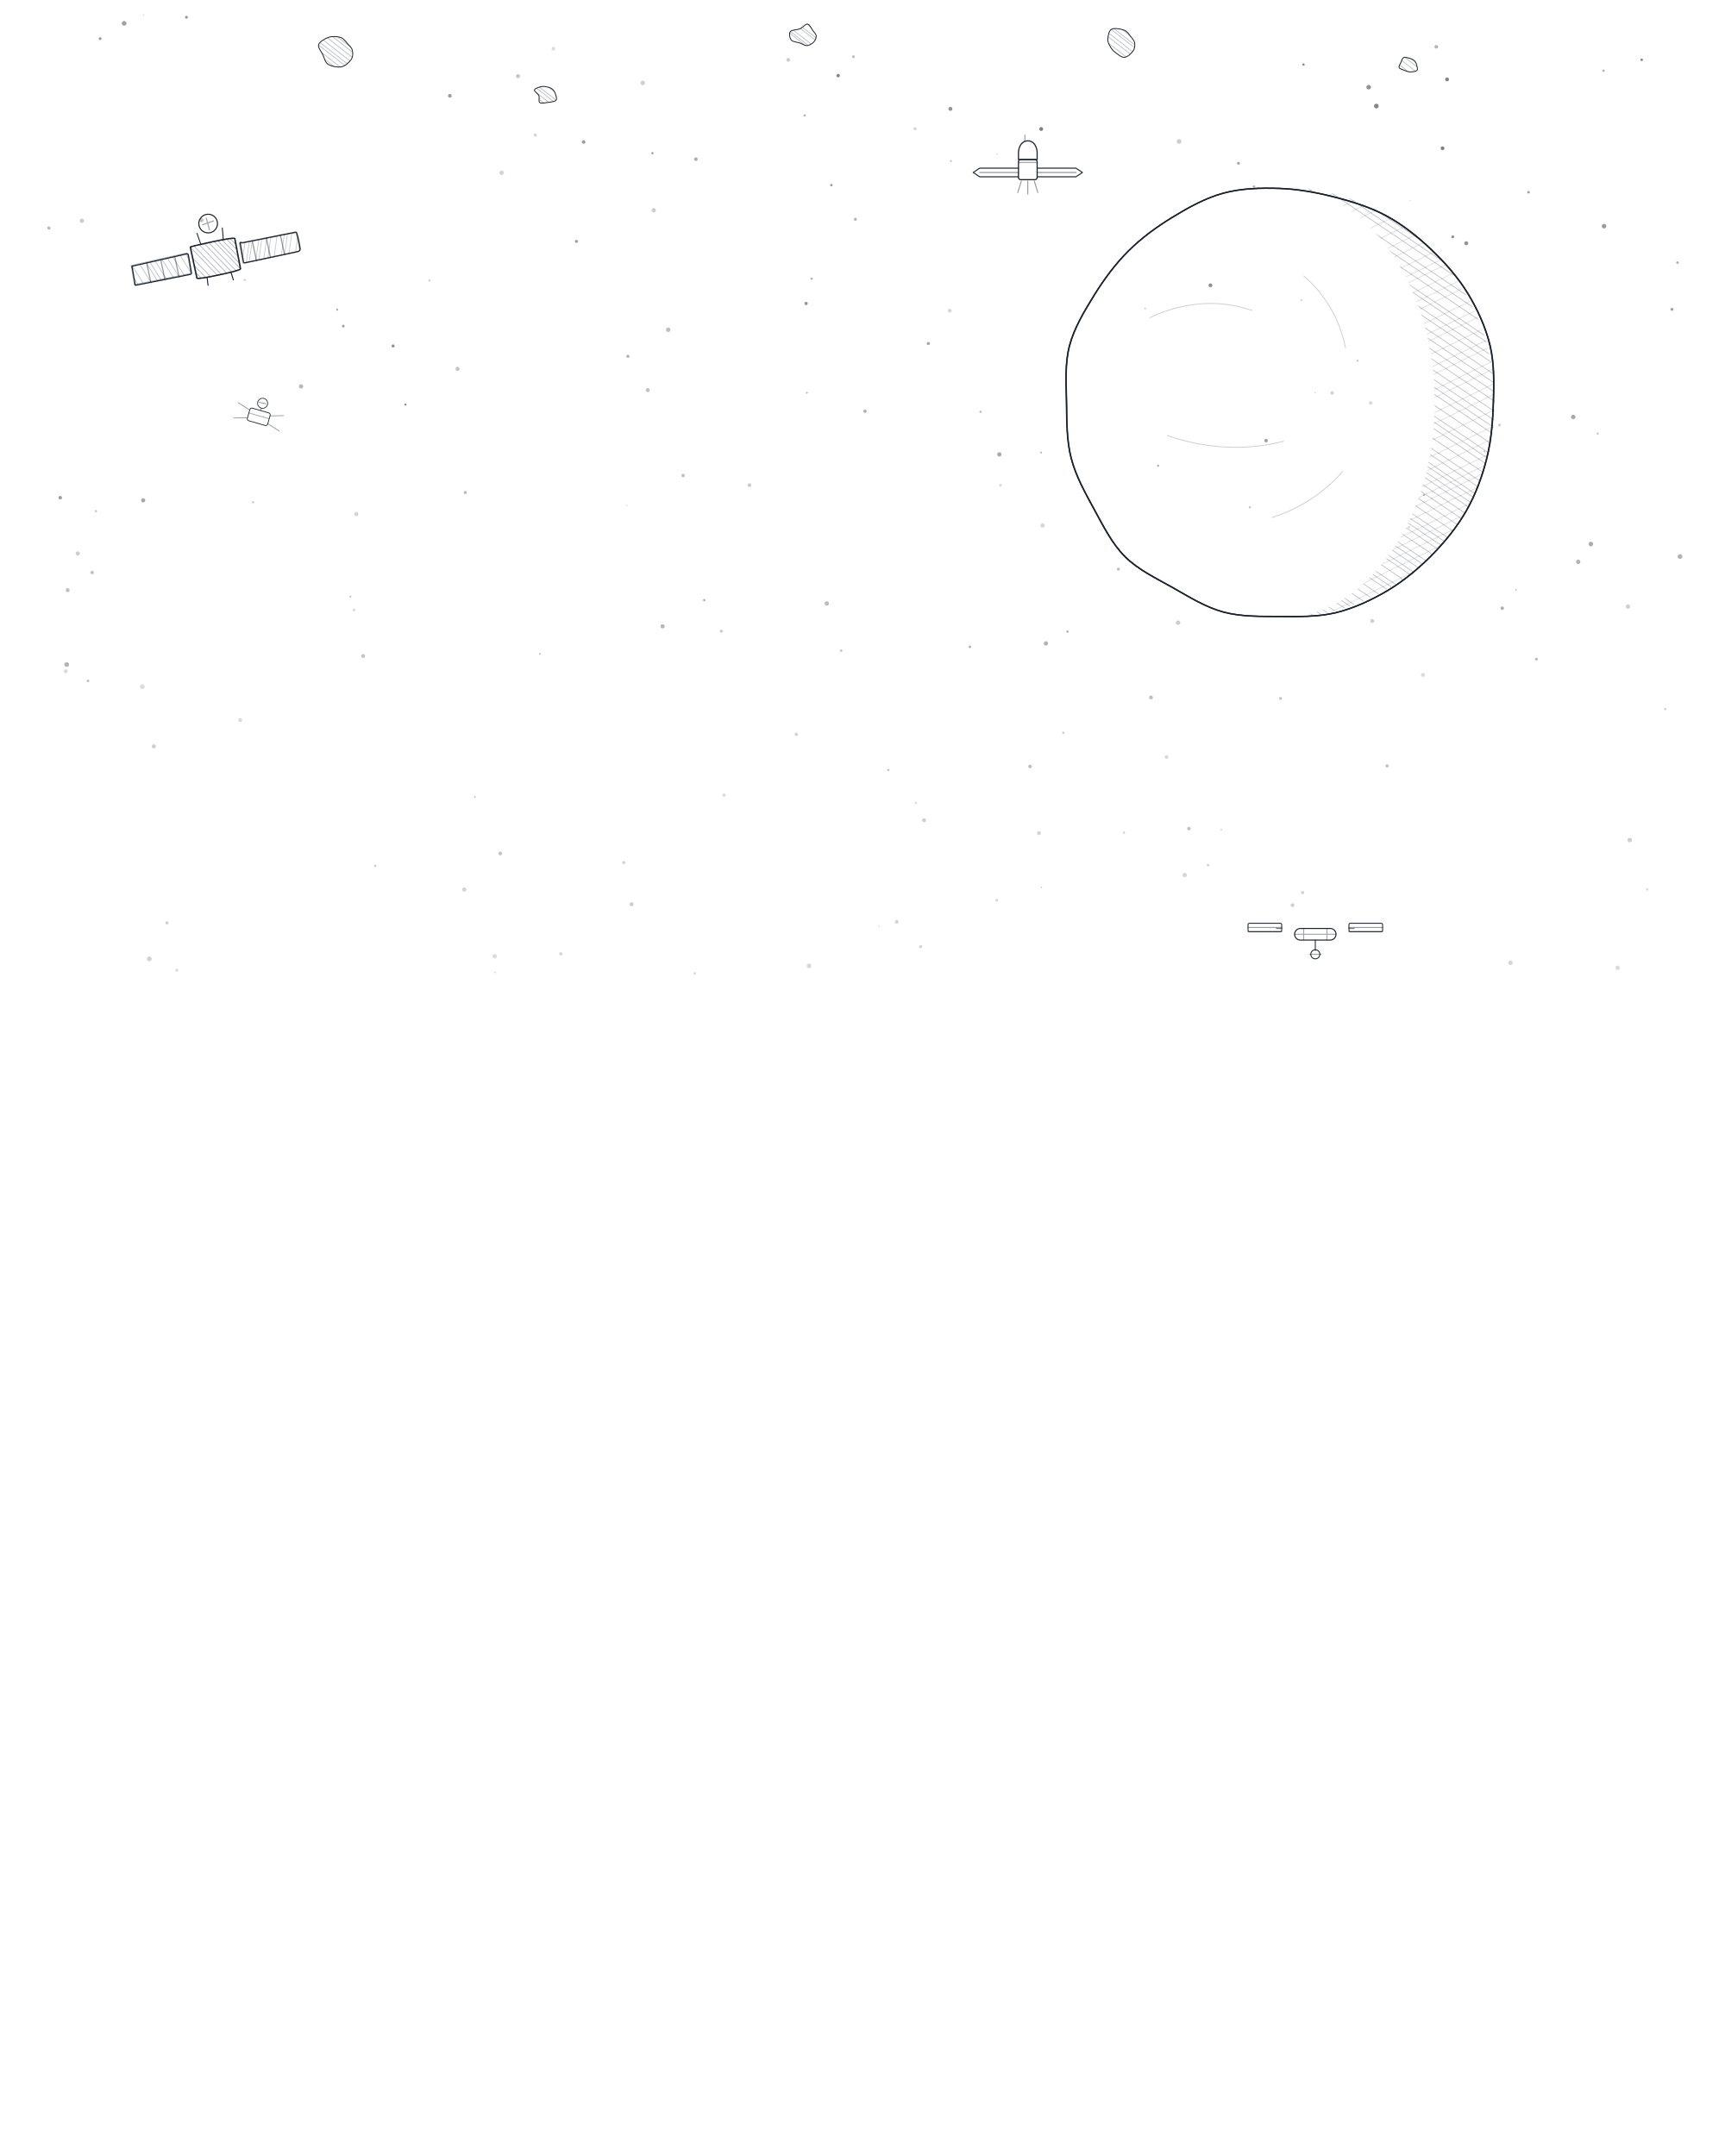
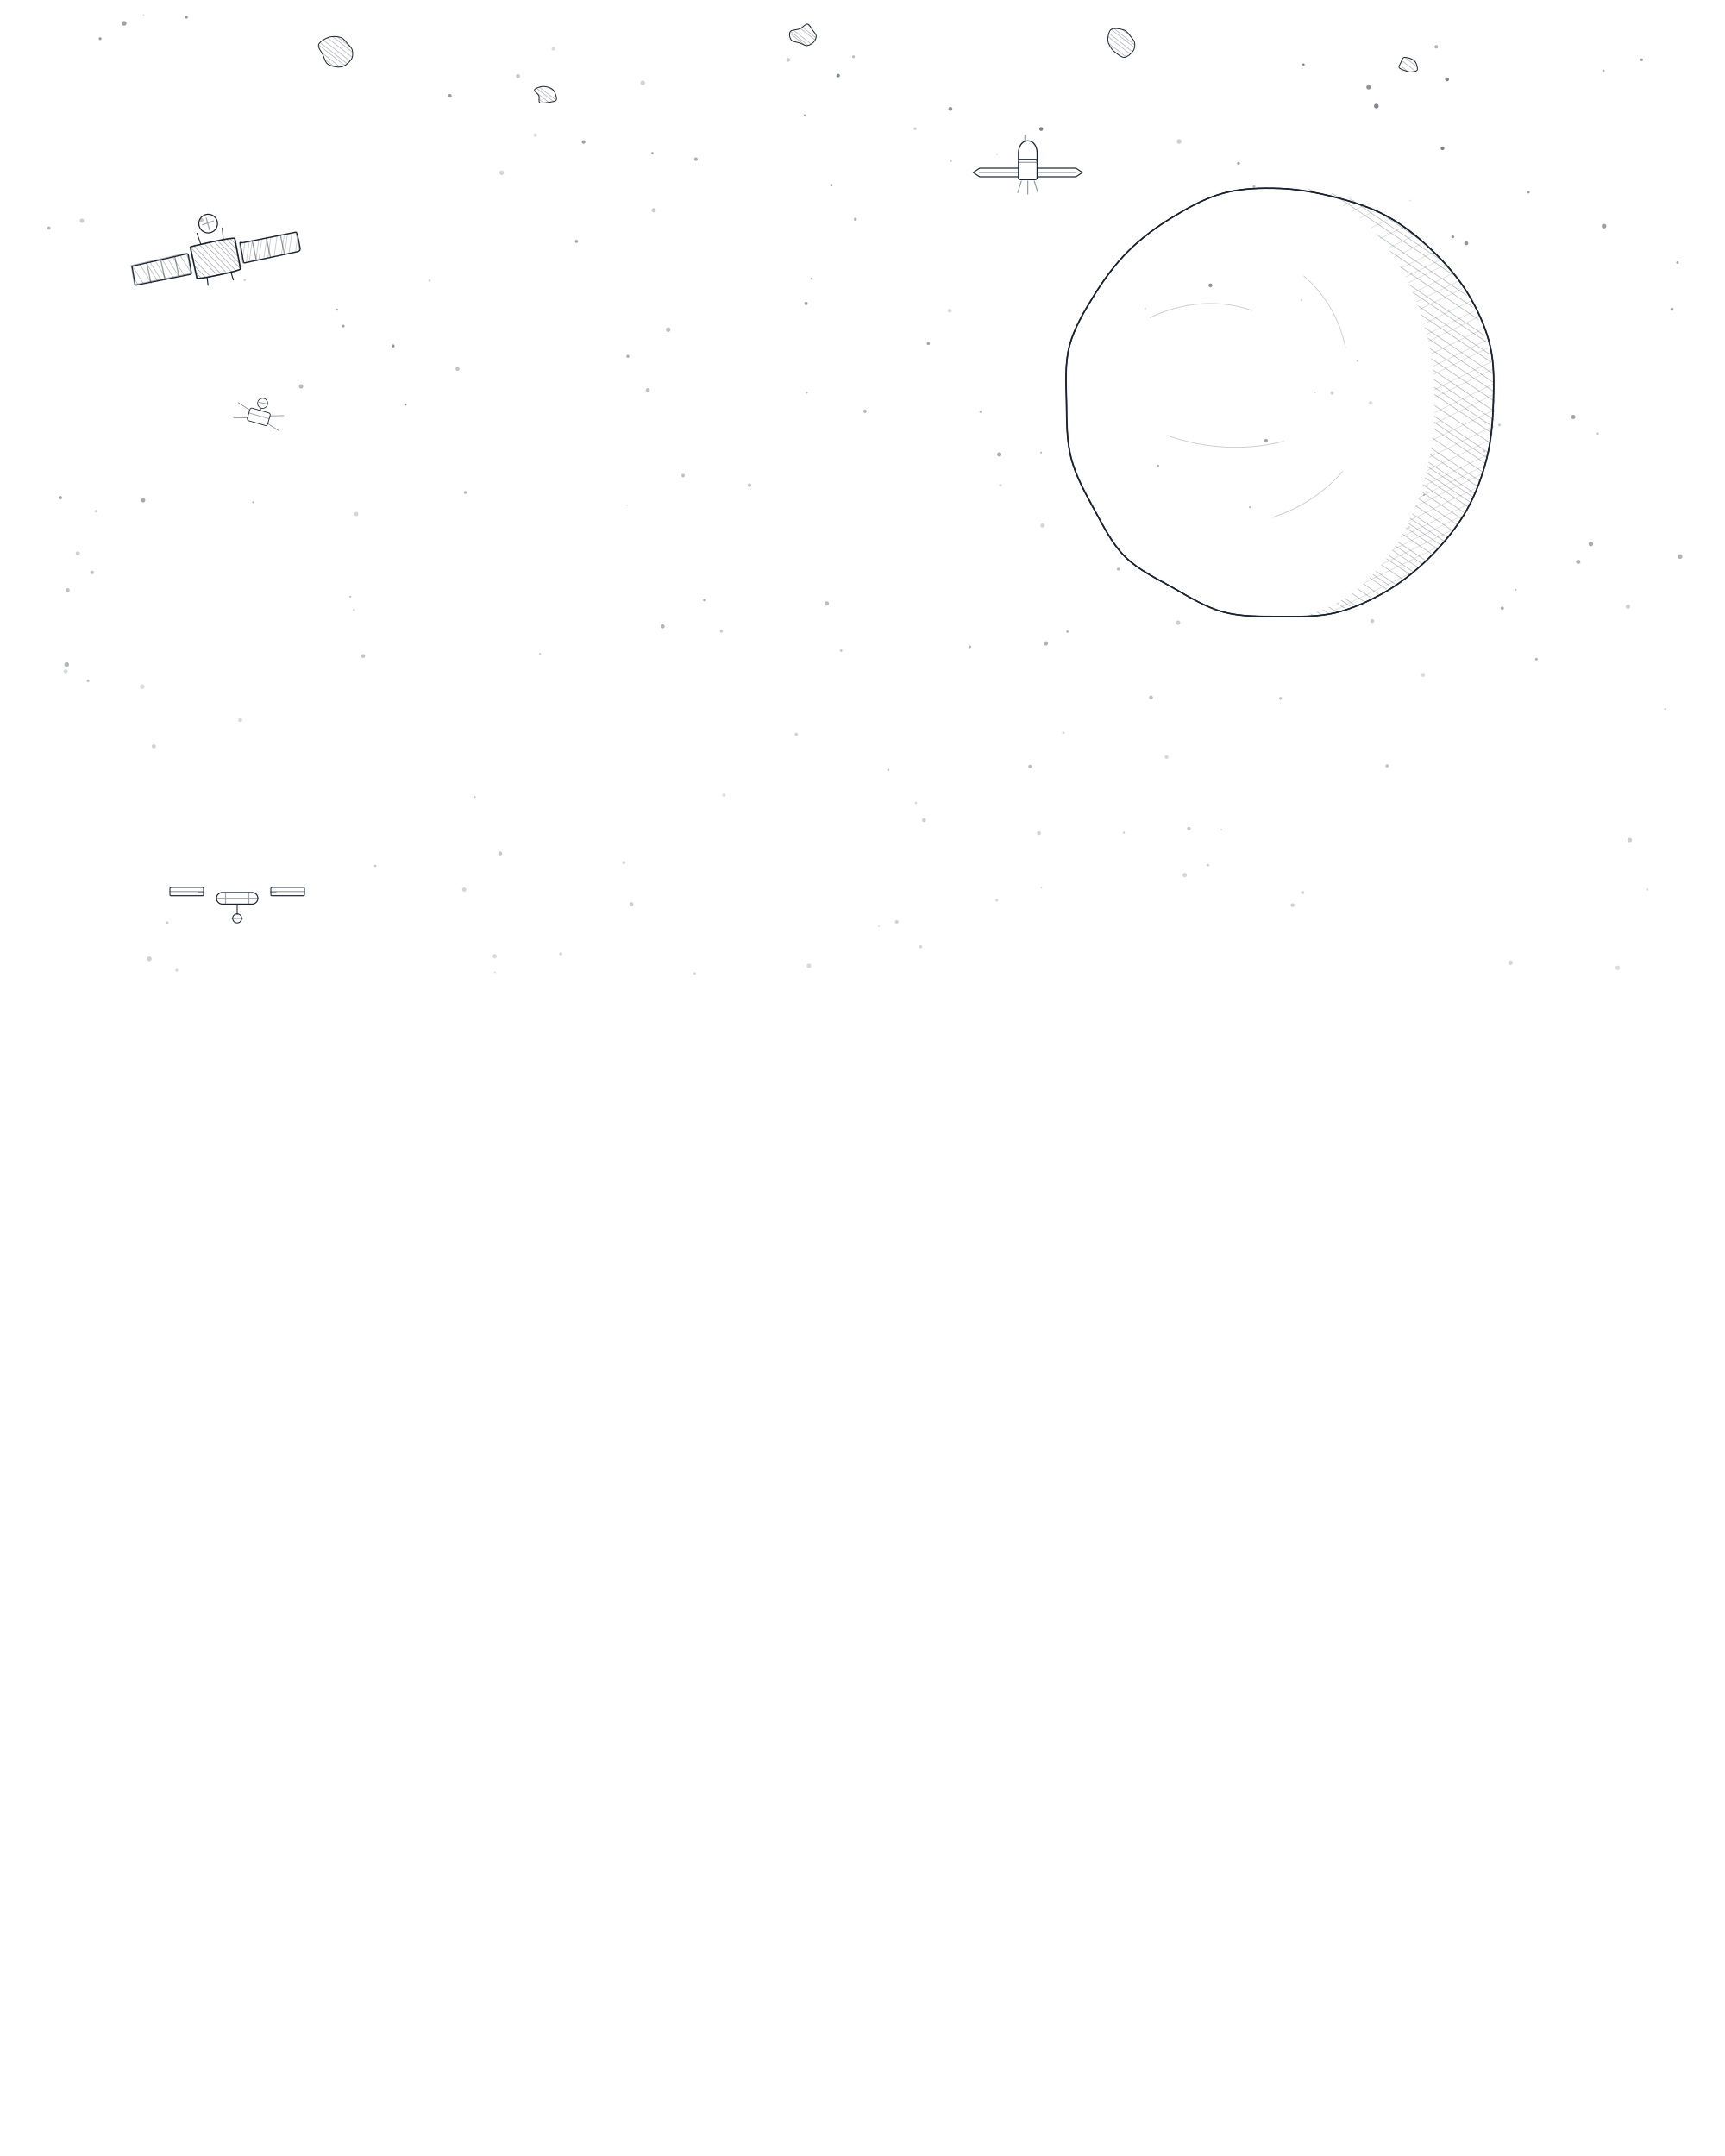
<svg xmlns="http://www.w3.org/2000/svg" width="2400" height="3000" viewBox="0 0 2400 3000" preserveAspectRatio="xMidYMid slice" fill="none">
  <g stroke="#1a222e" stroke-width="1.6" stroke-linecap="round" stroke-linejoin="round">
    <g fill="#1a222e" stroke="none">
      <circle cx="597.6" cy="390.3" r="1.7" opacity="0.19" />
      <circle cx="1699.3" cy="1154.5" r="1.1" opacity="0.24" />
      <circle cx="280.5" cy="306.4" r="2.8" opacity="0.27" />
      <circle cx="873.6" cy="495.8" r="2.1" opacity="0.37" />
      <circle cx="950.4" cy="661.7" r="2.5" opacity="0.27" />
      <circle cx="334.2" cy="1002.0" r="2.8" opacity="0.17" />
      <circle cx="744.8" cy="188.0" r="2.3" opacity="0.18" />
      <circle cx="878.6" cy="1258.2" r="2.8" opacity="0.22" />
      <circle cx="2284.1" cy="83.2" r="1.8" opacity="0.53" />
      <circle cx="113.9" cy="307.2" r="3.0" opacity="0.23" />
      <circle cx="696.0" cy="1187.5" r="2.7" opacity="0.26" />
      <circle cx="1723.1" cy="227.2" r="2.0" opacity="0.41" />
      <circle cx="1364.2" cy="573.0" r="1.5" opacity="0.35" />
      <circle cx="1096.7" cy="83.3" r="2.7" opacity="0.22" />
      <circle cx="122.5" cy="947.4" r="1.9" opacity="0.27" />
      <circle cx="688.8" cy="1353.1" r="1.2" opacity="0.17" />
      <circle cx="133.5" cy="711.2" r="1.6" opacity="0.25" />
      <circle cx="1738.9" cy="705.8" r="1.4" opacity="0.30" />
      <circle cx="492.5" cy="848.8" r="1.8" opacity="0.19" />
      <circle cx="198.0" cy="955.5" r="3.3" opacity="0.16" />
      <circle cx="636.6" cy="513.3" r="2.8" opacity="0.27" />
      <circle cx="780.2" cy="1327.2" r="2.2" opacity="0.20" />
      <circle cx="1998.3" cy="65.1" r="2.5" opacity="0.34" />
      <circle cx="418.9" cy="537.7" r="3.0" opacity="0.32" />
      <circle cx="2265.0" cy="844.1" r="3.1" opacity="0.21" />
      <circle cx="1448.5" cy="629.7" r="1.2" opacity="0.36" />
      <circle cx="802.0" cy="335.9" r="2.2" opacity="0.42" />
      <circle cx="1150.3" cy="839.7" r="3.1" opacity="0.30" />
      <circle cx="1322.3" cy="151.5" r="2.8" opacity="0.48" />
      <circle cx="1744.7" cy="259.7" r="1.9" opacity="0.31" />
      <circle cx="199.8" cy="20.9" r="1.0" opacity="0.21" />
      <circle cx="1386.8" cy="1252.7" r="1.9" opacity="0.19" />
      <circle cx="2188.9" cy="580.2" r="3.1" opacity="0.39" />
      <circle cx="968.2" cy="221.5" r="2.5" opacity="0.37" />
      <circle cx="907.7" cy="213.1" r="1.7" opacity="0.38" />
      <circle cx="1203.5" cy="572.2" r="2.4" opacity="0.34" />
      <circle cx="647.4" cy="685.3" r="2.1" opacity="0.33" />
      <circle cx="1601.4" cy="970.5" r="2.7" opacity="0.29" />
      <circle cx="625.9" cy="133.3" r="2.6" opacity="0.44" />
      <circle cx="1321.4" cy="432.3" r="2.6" opacity="0.19" />
      <circle cx="2007.0" cy="206.3" r="2.6" opacity="0.58" />
      <circle cx="1914.9" cy="147.6" r="3.3" opacity="0.54" />
      <circle cx="564.1" cy="563.0" r="1.6" opacity="0.47" />
      <circle cx="352.1" cy="698.9" r="1.3" opacity="0.33" />
      <circle cx="2109.1" cy="820.6" r="1.1" opacity="0.34" />
      <circle cx="172.7" cy="32.5" r="3.3" opacity="0.42" />
      <circle cx="366.5" cy="579.0" r="0.9" opacity="0.21" />
      <circle cx="1323.0" cy="224.0" r="1.4" opacity="0.28" />
      <circle cx="812.0" cy="197.6" r="2.5" opacity="0.44" />
      <circle cx="1156.7" cy="257.6" r="1.7" opacity="0.45" />
      <circle cx="2316.8" cy="986.6" r="1.4" opacity="0.27" />
      <circle cx="1962.0" cy="279.0" r="1.0" opacity="0.17" />
      <circle cx="1556.0" cy="791.9" r="2.1" opacity="0.30" />
      <circle cx="1812.3" cy="1242.0" r="2.4" opacity="0.19" />
      <circle cx="1623.1" cy="1053.4" r="2.6" opacity="0.18" />
      <circle cx="1223.0" cy="1288.8" r="1.1" opacity="0.18" />
      <circle cx="1648.3" cy="1217.6" r="3.0" opacity="0.19" />
      <circle cx="92.8" cy="924.7" r="3.3" opacity="0.34" />
      <circle cx="2222.9" cy="603.3" r="1.5" opacity="0.26" />
      <circle cx="1170.3" cy="905.3" r="1.8" opacity="0.25" />
      <circle cx="1107.9" cy="1021.8" r="2.3" opacity="0.20" />
      <circle cx="1485.1" cy="878.9" r="1.6" opacity="0.37" />
      <circle cx="108.2" cy="770.1" r="2.9" opacity="0.22" />
      <circle cx="1904.2" cy="121.3" r="3.2" opacity="0.48" />
      <circle cx="2231.0" cy="98.4" r="1.6" opacity="0.37" />
      <circle cx="2333.9" cy="365.4" r="1.8" opacity="0.37" />
      <circle cx="1450.5" cy="731.2" r="3.0" opacity="0.18" />
      <circle cx="1125.5" cy="1344.0" r="3.2" opacity="0.17" />
      <circle cx="2195.8" cy="781.8" r="3.0" opacity="0.35" />
      <circle cx="1007.3" cy="1106.4" r="2.3" opacity="0.17" />
      <circle cx="1285.6" cy="1141.3" r="2.7" opacity="0.22" />
      <circle cx="660.7" cy="1109.1" r="1.2" opacity="0.28" />
      <circle cx="1907.0" cy="560.6" r="2.5" opacity="0.17" />
      <circle cx="2101.6" cy="1339.6" r="3.1" opacity="0.19" />
      <circle cx="1639.1" cy="866.5" r="3.1" opacity="0.23" />
      <circle cx="1387.0" cy="214.5" r="1.0" opacity="0.21" />
      <circle cx="921.9" cy="871.5" r="2.9" opacity="0.34" />
      <circle cx="2086.3" cy="591.4" r="1.8" opacity="0.25" />
      <circle cx="1810.6" cy="417.5" r="1.5" opacity="0.18" />
      <circle cx="477.6" cy="453.8" r="1.9" opacity="0.42" />
      <circle cx="1654.2" cy="1153.0" r="2.5" opacity="0.27" />
      <circle cx="469.1" cy="430.9" r="1.4" opacity="0.41" />
      <circle cx="259.4" cy="24.0" r="2.0" opacity="0.46" />
      <circle cx="245.9" cy="1350.0" r="2.0" opacity="0.18" />
      <circle cx="1979.8" cy="939.1" r="2.8" opacity="0.17" />
      <circle cx="1680.9" cy="1203.8" r="1.8" opacity="0.21" />
      <circle cx="1129.3" cy="387.8" r="1.6" opacity="0.35" />
      <circle cx="751.4" cy="909.9" r="1.4" opacity="0.24" />
      <circle cx="1761.5" cy="613.1" r="2.5" opacity="0.42" />
      <circle cx="720.7" cy="106.0" r="2.8" opacity="0.26" />
      <circle cx="2213.4" cy="757.0" r="3.2" opacity="0.38" />
      <circle cx="1684.1" cy="397.0" r="2.7" opacity="0.49" />
      <circle cx="94.2" cy="821.2" r="2.8" opacity="0.28" />
      <circle cx="1280.9" cy="1317.3" r="2.3" opacity="0.18" />
      <circle cx="1479.4" cy="1019.6" r="1.6" opacity="0.25" />
      <circle cx="1929.9" cy="1065.8" r="2.3" opacity="0.27" />
      <circle cx="1829.6" cy="546.6" r="0.9" opacity="0.22" />
      <circle cx="1391.9" cy="675.3" r="1.9" opacity="0.17" />
      <circle cx="1274.3" cy="1117.2" r="1.5" opacity="0.19" />
      <circle cx="1455.2" cy="895.3" r="3.0" opacity="0.35" />
      <circle cx="901.3" cy="542.8" r="2.8" opacity="0.28" />
      <circle cx="2267.5" cy="1168.9" r="3.1" opacity="0.22" />
      <circle cx="929.7" cy="458.8" r="3.2" opacity="0.28" />
      <circle cx="872.1" cy="703.0" r="0.9" opacity="0.21" />
      <circle cx="769.9" cy="67.7" r="2.6" opacity="0.16" />
      <circle cx="909.5" cy="292.5" r="3.0" opacity="0.23" />
      <circle cx="966.6" cy="1354.6" r="1.9" opacity="0.17" />
      <circle cx="1003.6" cy="878.3" r="2.1" opacity="0.24" />
      <circle cx="68.1" cy="317.3" r="2.3" opacity="0.32" />
      <circle cx="1273.2" cy="179.1" r="2.1" opacity="0.20" />
      <circle cx="340.4" cy="389.7" r="1.7" opacity="0.18" />
      <circle cx="128.2" cy="796.6" r="2.5" opacity="0.27" />
      <circle cx="1445.5" cy="1159.3" r="2.7" opacity="0.20" />
      <circle cx="2231.7" cy="314.7" r="3.2" opacity="0.44" />
      <circle cx="645.9" cy="1237.8" r="3.0" opacity="0.19" />
      <circle cx="505.3" cy="912.8" r="2.7" opacity="0.27" />
      <circle cx="1853.4" cy="546.7" r="2.5" opacity="0.20" />
      <circle cx="1781.6" cy="971.8" r="2.0" opacity="0.27" />
      <circle cx="1042.7" cy="675.1" r="2.6" opacity="0.24" />
      <circle cx="979.8" cy="835.1" r="1.6" opacity="0.37" />
      <circle cx="1390.4" cy="632.3" r="3.0" opacity="0.39" />
      <circle cx="1247.6" cy="1282.7" r="2.5" opacity="0.21" />
      <circle cx="139.3" cy="53.8" r="2.0" opacity="0.45" />
      <circle cx="1187.4" cy="78.9" r="1.9" opacity="0.31" />
      <circle cx="546.9" cy="481.4" r="2.2" opacity="0.48" />
      <circle cx="207.7" cy="1334.2" r="3.3" opacity="0.21" />
      <circle cx="199.2" cy="696.2" r="2.9" opacity="0.40" />
      <circle cx="1119.5" cy="160.5" r="1.4" opacity="0.42" />
      <circle cx="2090.1" cy="846.3" r="2.4" opacity="0.36" />
      <circle cx="697.9" cy="240.4" r="3.2" opacity="0.19" />
      <circle cx="2065.0" cy="628.0" r="1.4" opacity="0.24" />
      <circle cx="688.2" cy="1330.5" r="3.0" opacity="0.17" />
      <circle cx="1349.5" cy="900.0" r="1.8" opacity="0.34" />
      <circle cx="2137.6" cy="917.2" r="1.9" opacity="0.35" />
      <circle cx="83.8" cy="692.5" r="2.5" opacity="0.43" />
      <circle cx="1611.4" cy="648.1" r="1.5" opacity="0.36" />
      <circle cx="2021.2" cy="329.5" r="2.0" opacity="0.50" />
      <circle cx="894.3" cy="115.4" r="3.2" opacity="0.21" />
      <circle cx="232.3" cy="1284.2" r="2.2" opacity="0.22" />
      <circle cx="2337.4" cy="774.4" r="3.3" opacity="0.35" />
      <circle cx="1813.6" cy="89.8" r="1.6" opacity="0.56" />
      <circle cx="1448.8" cy="1235.0" r="1.2" opacity="0.20" />
      <circle cx="1121.5" cy="422.3" r="2.3" opacity="0.48" />
      <circle cx="2250.6" cy="1346.7" r="3.1" opacity="0.17" />
      <circle cx="1291.6" cy="478.0" r="2.2" opacity="0.40" />
      <circle cx="2040.0" cy="338.5" r="2.8" opacity="0.48" />
      <circle cx="522.1" cy="1204.8" r="1.6" opacity="0.25" />
      <circle cx="1235.9" cy="1071.4" r="1.6" opacity="0.28" />
      <circle cx="1122.6" cy="546.5" r="1.4" opacity="0.30" />
      <circle cx="1190.0" cy="305.1" r="2.2" opacity="0.32" />
      <circle cx="1888.8" cy="502.0" r="1.5" opacity="0.24" />
      <circle cx="1563.8" cy="1158.6" r="1.4" opacity="0.24" />
      <circle cx="1640.5" cy="196.9" r="3.3" opacity="0.22" />
      <circle cx="1909.2" cy="864.1" r="2.7" opacity="0.23" />
      <circle cx="2326.2" cy="430.4" r="2.1" opacity="0.42" />
      <circle cx="495.7" cy="715.3" r="2.9" opacity="0.19" />
      <circle cx="91.4" cy="934.1" r="2.8" opacity="0.17" />
      <circle cx="1981.1" cy="688.8" r="1.4" opacity="0.31" />
      <circle cx="1433.1" cy="1066.5" r="2.5" opacity="0.30" />
      <circle cx="1448.6" cy="179.5" r="2.7" opacity="0.57" />
      <circle cx="1798.3" cy="1259.5" r="2.6" opacity="0.22" />
      <circle cx="487.5" cy="830.1" r="1.2" opacity="0.34" />
      <circle cx="868.0" cy="1200.2" r="2.2" opacity="0.20" />
      <circle cx="1960.2" cy="733.6" r="1.6" opacity="0.18" />
      <circle cx="1166.1" cy="105.2" r="2.4" opacity="0.55" />
      <circle cx="2013.3" cy="110.5" r="2.7" opacity="0.56" />
      <circle cx="1593.4" cy="429.2" r="1.2" opacity="0.23" />
      <circle cx="214.0" cy="1038.5" r="2.8" opacity="0.22" />
      <circle cx="2126.6" cy="267.5" r="1.8" opacity="0.43" />
      <circle cx="2291.7" cy="1237.6" r="1.7" opacity="0.19" />
    </g>
    <g>
      <clipPath id="k1">
        <path d="M490.2 70.0C491.1 73.7 491.2 79.0 488.6 82.8C486.1 86.7 480.3 91.9 475.0 93.0C469.6 94.1 460.7 92.2 456.4 89.4C452.1 86.6 451.4 80.8 449.2 76.2C447.0 71.7 442.0 66.1 443.3 62.0C444.7 58.0 452.2 53.6 457.3 51.9C462.4 50.3 469.5 50.6 473.9 52.1C478.2 53.5 480.8 57.7 483.5 60.7C486.2 63.7 489.4 66.3 490.2 70.0Z" />
      </clipPath>
      <g clip-path="url(#k1)">
        <path d="M-8.8 -65.3L65.0 -7.7M-10.5 -62.7L63.2 -5.0M-16.1 -57.5L57.6 0.1M-17.4 -52.4L56.4 5.2M-21.3 -48.1L52.4 9.5M-25.9 -43.8L47.9 13.8M-28.3 -40.4L45.5 17.2M-30.5 -37.2L43.3 20.5M-34.6 -33.1L39.1 24.6M-37.1 -27.4L36.7 30.2M-40.5 -23.1L33.3 34.5M-42.8 -19.9L31.0 37.7M-47.8 -16.6L26.0 41.0M-50.8 -13.1L22.9 44.5M-52.5 -8.9L21.3 48.7M-57.6 -3.0L16.2 54.6M-59.7 1.6L14.1 59.2M-63.5 4.5L10.3 62.1" transform="translate(470.0 70.0)" opacity="0.32" stroke-width="1" />
      </g>
      <path d="M490.2 70.0C491.1 73.7 491.2 79.0 488.6 82.8C486.1 86.7 480.3 91.9 475.0 93.0C469.6 94.1 460.7 92.2 456.4 89.4C452.1 86.6 451.4 80.8 449.2 76.2C447.0 71.7 442.0 66.1 443.3 62.0C444.7 58.0 452.2 53.6 457.3 51.9C462.4 50.3 469.5 50.6 473.9 52.1C478.2 53.5 480.8 57.7 483.5 60.7C486.2 63.7 489.4 66.3 490.2 70.0Z" stroke-width="1.2" />
    </g>
    <g>
      <clipPath id="k2">
        <path d="M772.5 130.0C773.3 132.5 775.3 137.3 773.7 139.4C772.1 141.5 766.5 141.9 762.7 142.5C758.9 143.0 753.2 144.3 751.0 142.8C748.8 141.2 750.9 136.0 749.7 133.1C748.5 130.1 743.0 127.2 743.6 125.1C744.2 123.0 750.2 121.1 753.3 120.5C756.3 119.8 759.4 120.5 761.9 121.1C764.4 121.7 766.8 122.7 768.5 124.1C770.3 125.6 771.6 127.5 772.5 130.0Z" />
      </clipPath>
      <g clip-path="url(#k2)">
        <path d="M-5.7 -41.8L39.7 -6.4M-6.5 -36.2L38.9 -0.8M-10.4 -31.1L35.0 4.4M-15.9 -28.3L29.5 7.2M-17.4 -24.7L28.0 10.7M-21.9 -18.5L23.5 17.0M-23.5 -15.0L21.9 20.4M-27.8 -12.1L17.6 23.4M-29.2 -6.9L16.2 28.5M-33.6 -1.7L11.8 33.8M-37.9 -0.6L7.5 34.9M-39.7 2.1L5.7 37.6" transform="translate(760.0 130.0)" opacity="0.32" stroke-width="1" />
      </g>
      <path d="M772.5 130.0C773.3 132.5 775.3 137.3 773.7 139.4C772.1 141.5 766.5 141.9 762.7 142.5C758.9 143.0 753.2 144.3 751.0 142.8C748.8 141.2 750.9 136.0 749.7 133.1C748.5 130.1 743.0 127.2 743.6 125.1C744.2 123.0 750.2 121.1 753.3 120.5C756.3 119.8 759.4 120.5 761.9 121.1C764.4 121.7 766.8 122.7 768.5 124.1C770.3 125.6 771.6 127.5 772.5 130.0Z" stroke-width="1.2" />
    </g>
    <g>
      <clipPath id="k3">
        <path d="M1135.6 50.0C1135.8 52.7 1134.3 56.2 1132.2 58.4C1130.1 60.7 1126.1 63.2 1122.9 63.5C1119.7 63.7 1116.7 61.2 1113.0 59.9C1109.4 58.6 1103.1 58.4 1100.9 55.7C1098.6 53.0 1097.6 46.5 1099.6 43.9C1101.7 41.3 1109.0 41.8 1113.0 40.0C1117.0 38.3 1120.5 33.1 1123.5 33.5C1126.5 34.0 1128.9 39.8 1130.9 42.5C1132.9 45.2 1135.4 47.3 1135.6 50.0Z" />
      </clipPath>
      <g clip-path="url(#k3)">
        <path d="M-6.9 -50.9L49.8 -6.6M-9.5 -48.0L47.2 -3.7M-11.8 -42.9L44.9 1.4M-16.0 -39.6L40.7 4.8M-20.0 -34.0L36.7 10.3M-24.4 -28.5L32.3 15.8M-25.2 -25.1L31.5 19.2M-31.0 -19.6L25.7 24.7M-33.1 -16.2L23.7 28.1M-34.5 -14.1L22.2 30.2M-39.0 -7.9L17.7 36.5M-42.4 -2.9L14.3 41.4M-45.4 -0.2L11.3 44.1M-50.8 4.6L5.9 48.9" transform="translate(1120.0 50.0)" opacity="0.32" stroke-width="1" />
      </g>
      <path d="M1135.6 50.0C1135.8 52.7 1134.3 56.2 1132.2 58.4C1130.1 60.7 1126.1 63.2 1122.9 63.5C1119.7 63.7 1116.7 61.2 1113.0 59.9C1109.4 58.6 1103.1 58.4 1100.9 55.7C1098.6 53.0 1097.6 46.5 1099.6 43.9C1101.7 41.3 1109.0 41.8 1113.0 40.0C1117.0 38.3 1120.5 33.1 1123.5 33.5C1126.5 34.0 1128.9 39.8 1130.9 42.5C1132.9 45.2 1135.4 47.3 1135.6 50.0Z" stroke-width="1.2" />
    </g>
    <g>
      <clipPath id="k4">
        <path d="M1578.7 60.0C1579.2 63.4 1578.8 67.9 1576.3 71.2C1573.9 74.5 1568.4 79.6 1564.3 79.8C1560.1 80.0 1554.5 75.0 1551.2 72.5C1547.9 70.0 1546.2 67.6 1544.6 64.6C1542.9 61.6 1541.0 58.4 1541.3 54.4C1541.6 50.4 1542.6 42.8 1546.4 40.7C1550.2 38.6 1559.4 40.2 1563.9 41.9C1568.4 43.6 1570.8 47.9 1573.2 50.9C1575.7 53.9 1578.2 56.6 1578.7 60.0Z" />
      </clipPath>
      <g clip-path="url(#k4)">
        <path d="M-8.2 -60.5L59.9 -7.3M-11.4 -56.2L56.7 -3.0M-13.2 -53.9L54.9 -0.7M-16.7 -50.2L51.4 2.9M-19.8 -46.4L48.3 6.8M-23.1 -41.3L45.0 11.9M-24.9 -39.3L43.2 13.9M-27.9 -34.0L40.2 19.2M-29.9 -31.5L38.2 21.7M-33.7 -26.7L34.4 26.5M-36.9 -23.5L31.1 29.7M-40.1 -17.4L28.0 35.8M-44.2 -12.8L23.9 40.4M-47.5 -9.0L20.6 44.2M-51.3 -4.4L16.8 48.8M-55.4 -0.1L12.7 53.1M-58.5 4.5L9.6 57.7" transform="translate(1560.0 60.0)" opacity="0.32" stroke-width="1" />
      </g>
      <path d="M1578.7 60.0C1579.2 63.4 1578.8 67.9 1576.3 71.2C1573.9 74.5 1568.4 79.6 1564.3 79.8C1560.1 80.0 1554.5 75.0 1551.2 72.5C1547.9 70.0 1546.2 67.6 1544.6 64.6C1542.9 61.6 1541.0 58.4 1541.3 54.4C1541.6 50.4 1542.6 42.8 1546.4 40.7C1550.2 38.6 1559.4 40.2 1563.9 41.9C1568.4 43.6 1570.8 47.9 1573.2 50.9C1575.7 53.9 1578.2 56.6 1578.7 60.0Z" stroke-width="1.2" />
    </g>
    <g>
      <clipPath id="k5">
        <path d="M1970.9 90.0C1971.5 92.2 1972.9 96.2 1971.5 97.9C1970.0 99.6 1965.0 100.0 1962.2 100.1C1959.3 100.1 1956.9 99.0 1954.3 98.0C1951.7 97.0 1947.5 95.9 1946.6 94.0C1945.8 92.1 1948.1 89.1 1949.1 86.8C1950.2 84.4 1950.9 81.0 1953.0 80.1C1955.2 79.2 1959.4 80.6 1961.9 81.3C1964.3 82.1 1966.4 83.1 1967.9 84.6C1969.4 86.0 1970.3 87.8 1970.9 90.0Z" />
      </clipPath>
      <g clip-path="url(#k5)">
        <path d="M-5.1 -34.2L34.7 -3.2M-7.3 -32.6L32.4 -1.5M-10.3 -30.3L29.5 0.8M-12.4 -23.3L27.3 7.7M-15.9 -23.1L23.9 8.0M-16.3 -18.7L23.4 12.3M-20.1 -14.0L19.6 17.1M-24.6 -8.9L15.1 22.1M-29.4 -5.4L10.3 25.6M-32.4 -1.0L7.3 30.0M-33.7 4.6L6.0 35.6" transform="translate(1960.0 90.0)" opacity="0.32" stroke-width="1" />
      </g>
      <path d="M1970.9 90.0C1971.5 92.2 1972.9 96.2 1971.5 97.9C1970.0 99.6 1965.0 100.0 1962.2 100.1C1959.3 100.1 1956.9 99.0 1954.3 98.0C1951.7 97.0 1947.5 95.9 1946.6 94.0C1945.8 92.1 1948.1 89.1 1949.1 86.8C1950.2 84.4 1950.9 81.0 1953.0 80.1C1955.2 79.2 1959.4 80.6 1961.9 81.3C1964.3 82.1 1966.4 83.1 1967.9 84.6C1969.4 86.0 1970.3 87.8 1970.9 90.0Z" stroke-width="1.2" />
    </g>
    <g transform="translate(1430 230) scale(1)">
      <path d="M0 -34c9 0 13 9 13 17v9h-26v-9c0-8 4-17 13-17Z" stroke-width="1.6" />
      <rect x="-13" y="-8" width="26" height="28" rx="3" stroke-width="1.6" />
      <path d="M-13 4h-54l-9 6 9 6h54M13 4h54l9 6-9 6h-54" stroke-width="1.4" />
      <path d="M-67 10h54M13 10h54" opacity=".45" />
      <path d="M-9 22l-5 16M0 22v18M9 22l5 16" opacity=".5" stroke-width="1.3" />
      <path d="M-13 -4h26M-4 -34v-8" opacity=".4" />
    </g>
    <g>
      <clipPath id="k6">
        <path d="M1780 260a300 300 0 0 1 0 600a216 300 0 0 0 0 -600Z" />
      </clipPath>
      <g clip-path="url(#k6)">
        <path d="M-84.3 -429.0L429.7 -82.3M-91.2 -419.9L422.8 -73.2M-96.2 -414.6L417.8 -67.9M-98.4 -406.9L415.6 -60.2M-105.6 -396.0L408.4 -49.3M-110.5 -388.7L403.5 -42.0M-117.3 -381.3L396.7 -34.6M-123.9 -369.2L390.1 -22.5M-127.5 -364.4L386.5 -17.7M-135.1 -355.5L378.9 -8.8M-139.1 -348.7L374.9 -2.0M-146.3 -339.2L367.7 7.5M-150.0 -329.9L364.0 16.8M-156.9 -322.2L357.1 24.5M-162.4 -313.0L351.6 33.7M-170.1 -304.1L343.9 42.6M-175.6 -295.4L338.4 51.3M-179.4 -287.4L334.6 59.3M-184.3 -281.0L329.7 65.7M-191.1 -270.3L322.9 76.4M-197.8 -259.7L316.2 87.0M-201.4 -253.7L312.6 93.0M-207.9 -248.7L306.1 98.0M-213.2 -237.9L300.8 108.8M-219.8 -227.1L294.2 119.6M-226.3 -221.7L287.7 125.0M-230.8 -212.3L283.2 134.4M-233.3 -207.3L280.7 139.4M-239.6 -201.9L274.4 144.8M-242.2 -195.3L271.8 151.4M-246.7 -186.6L267.3 160.1M-253.2 -180.0L260.8 166.7M-258.1 -171.0L255.9 175.7M-264.0 -162.2L250.0 184.5M-270.9 -152.5L243.1 194.2M-274.8 -146.9L239.2 199.8M-279.9 -141.8L234.1 204.9M-282.4 -135.0L231.6 211.7M-287.5 -126.2L226.5 220.5M-294.8 -116.1L219.2 230.6M-298.9 -111.0L215.1 235.7M-302.7 -104.6L211.3 242.1M-309.0 -98.3L205.0 248.4M-312.0 -93.6L202.0 253.1M-317.2 -83.8L196.8 262.9M-322.8 -73.5L191.2 273.2M-328.2 -69.8L185.8 276.9M-330.7 -63.9L183.3 282.8M-337.7 -54.3L176.3 292.4M-342.9 -45.4L171.1 301.3M-348.2 -37.3L165.8 309.4M-354.5 -27.9L159.5 318.8M-357.1 -23.8L156.9 322.9M-360.7 -18.2L153.3 328.5M-367.9 -9.9L146.1 336.8M-371.7 -3.1L142.3 343.6M-375.8 2.5L138.2 349.2M-379.8 8.5L134.2 355.2M-384.2 15.7L129.8 362.4M-389.3 21.8L124.7 368.5M-396.2 32.5L117.8 379.2M-399.0 37.0L115.0 383.7M-404.1 46.4L109.9 393.1M-411.6 56.4L102.5 403.1M-414.2 60.3L99.8 407.0M-419.7 66.0L94.3 412.7M-424.6 76.1L89.4 422.8M-429.9 83.9L84.1 430.6" transform="translate(1780.0 560.0)" opacity="0.3" stroke-width="1" />
      </g>
      <clipPath id="k7">
        <path d="M1780 260a300 300 0 0 1 0 600a216 300 0 0 0 0 -600Z" />
      </clipPath>
      <g clip-path="url(#k7)">
        <path d="M-409.9 -141.8L140.2 -410.1M-404.0 -130.3L146.0 -398.5M-394.1 -113.5L155.9 -381.8M-390.1 -99.7L160.0 -368.0M-383.1 -87.1L167.0 -355.4M-374.8 -71.4L175.2 -339.7M-366.7 -51.5L183.3 -319.8M-359.5 -41.3L190.5 -309.6M-355.3 -28.6L194.7 -296.9M-345.8 -12.0L204.3 -280.3M-338.0 5.0L212.1 -263.3M-330.2 20.2L219.9 -248.1M-324.2 33.7L225.9 -234.6M-315.6 49.5L234.4 -218.8M-310.0 62.2L240.0 -206.1M-306.7 70.5L243.4 -197.8M-300.6 84.7L249.5 -183.6M-294.0 96.1L256.0 -172.2M-289.2 106.7L260.9 -161.6M-278.6 124.5L271.5 -143.8M-272.3 138.1L277.8 -130.2M-269.5 147.5L280.6 -120.8M-261.1 163.0L289.0 -105.3M-253.0 177.4L297.1 -90.9M-249.7 187.4L300.4 -80.9M-241.7 205.2L308.4 -63.1M-236.9 214.0L313.2 -54.3M-227.4 230.3L322.6 -37.9M-221.0 242.2L329.1 -26.1M-213.7 260.4L336.3 -7.9M-204.0 277.6L346.0 9.3M-197.6 291.4L352.5 23.1M-191.5 307.4L358.6 39.1M-186.1 317.8L364.0 49.5M-181.8 325.8L368.3 57.5M-175.0 337.8L375.1 69.6M-168.9 352.2L381.2 83.9M-165.0 362.2L385.1 93.9M-158.8 372.2L391.3 103.9M-153.2 383.3L396.8 115.0M-146.3 398.0L403.7 129.7M-139.9 409.0L410.2 140.7" transform="translate(1780.0 560.0)" opacity="0.16" stroke-width="1" />
      </g>
      <path d="M2077.7 560.0C2076.9 586.0 2074.8 612.3 2068.6 637.3C2062.4 662.4 2053.1 687.8 2040.3 710.3C2027.6 732.8 2010.5 753.7 1992.3 772.3C1974.0 790.8 1953.3 808.1 1931.0 821.5C1908.6 834.8 1883.5 846.5 1858.4 852.6C1833.2 858.6 1806.1 858.0 1780.0 857.8C1753.9 857.7 1726.6 858.3 1701.9 851.6C1677.1 844.9 1654.1 830.4 1631.3 817.5C1608.6 804.7 1583.5 792.8 1565.3 774.7C1547.1 756.6 1534.8 731.6 1522.3 708.8C1509.8 685.9 1496.7 662.4 1490.3 637.6C1483.9 612.8 1484.2 586.0 1483.8 560.0C1483.3 534.0 1481.4 506.5 1487.8 481.7C1494.2 456.9 1508.5 433.1 1522.1 411.1C1535.7 389.1 1551.4 367.7 1569.6 349.6C1587.7 331.4 1609.1 315.8 1631.2 302.3C1653.3 288.8 1677.2 275.5 1702.0 268.8C1726.8 262.1 1754.2 261.3 1780.0 262.2C1805.8 263.1 1831.6 267.8 1856.6 274.2C1881.5 280.6 1907.1 288.5 1929.6 300.8C1952.2 313.1 1973.3 330.0 1992.0 348.0C2010.8 365.9 2028.7 386.3 2042.3 408.6C2055.8 430.8 2067.3 456.2 2073.2 481.4C2079.1 506.7 2078.5 534.0 2077.7 560.0Z" fill="none" />
      <path d="M2077.7 560.0C2076.9 586.0 2074.8 612.3 2068.6 637.3C2062.4 662.4 2053.1 687.8 2040.3 710.3C2027.6 732.8 2010.5 753.7 1992.3 772.3C1974.0 790.8 1953.3 808.1 1931.0 821.5C1908.6 834.8 1883.5 846.5 1858.4 852.6C1833.2 858.6 1806.1 858.0 1780.0 857.8C1753.9 857.7 1726.6 858.3 1701.9 851.6C1677.1 844.9 1654.1 830.4 1631.3 817.5C1608.6 804.7 1583.5 792.8 1565.3 774.7C1547.1 756.6 1534.8 731.6 1522.3 708.8C1509.8 685.9 1496.7 662.4 1490.3 637.6C1483.9 612.8 1484.2 586.0 1483.8 560.0C1483.3 534.0 1481.4 506.5 1487.8 481.7C1494.2 456.9 1508.5 433.1 1522.1 411.1C1535.7 389.1 1551.4 367.7 1569.6 349.6C1587.7 331.4 1609.1 315.8 1631.2 302.3C1653.3 288.8 1677.2 275.5 1702.0 268.8C1726.8 262.1 1754.2 261.3 1780.0 262.2C1805.8 263.1 1831.6 267.8 1856.6 274.2C1881.5 280.6 1907.1 288.5 1929.6 300.8C1952.2 313.1 1973.3 330.0 1992.0 348.0C2010.8 365.9 2028.7 386.3 2042.3 408.6C2055.8 430.8 2067.3 456.2 2073.2 481.4C2079.1 506.7 2078.5 534.0 2077.7 560.0Z" stroke-width="2" />
      <path d="M2077.7 560.0C2076.9 586.0 2074.8 612.3 2068.6 637.3C2062.4 662.4 2053.1 687.8 2040.3 710.3C2027.6 732.8 2010.5 753.7 1992.3 772.3C1974.0 790.8 1953.3 808.1 1931.0 821.5C1908.6 834.8 1883.5 846.5 1858.4 852.6C1833.2 858.6 1806.1 858.0 1780.0 857.8C1753.9 857.7 1726.6 858.3 1701.9 851.6C1677.1 844.9 1654.1 830.4 1631.3 817.5C1608.6 804.7 1583.5 792.8 1565.3 774.7C1547.1 756.6 1534.8 731.6 1522.3 708.8C1509.8 685.9 1496.7 662.4 1490.3 637.6C1483.9 612.8 1484.2 586.0 1483.8 560.0C1483.3 534.0 1481.4 506.5 1487.8 481.7C1494.2 456.9 1508.5 433.1 1522.1 411.1C1535.7 389.1 1551.4 367.7 1569.6 349.6C1587.7 331.4 1609.1 315.8 1631.2 302.3C1653.3 288.8 1677.2 275.5 1702.0 268.8C1726.8 262.1 1754.2 261.3 1780.0 262.2C1805.8 263.1 1831.6 267.8 1856.6 274.2C1881.5 280.6 1907.1 288.5 1929.6 300.8C1952.2 313.1 1973.3 330.0 1992.0 348.0C2010.8 365.9 2028.7 386.3 2042.3 408.6C2055.8 430.8 2067.3 456.2 2073.2 481.4C2079.1 506.7 2078.5 534.0 2077.7 560.0Z" transform="translate(0.6 -0.2)" stroke-width="1.4" opacity="0.35" />
      <path d="M1600 442c46 -22 96 -26 142 -10M1624 606c52 18 108 22 162 8M1814 384c30 26 50 60 58 100M1868 656c-26 30 -60 52 -98 64" opacity=".22" stroke-width="1.2" />
    </g>
    <g transform="translate(300 360) rotate(-12)">
      <clipPath id="k8">
        <path d="M-31 -23Q-33 -24 -1 -24Q31 -24 32 -22L31 21Q30 23 0 23Q-30 23 -31 21Z" />
      </clipPath>
      <g clip-path="url(#k8)">
        <path d="M12.1 -54.5L54.5 13.3M7.2 -52.7L49.6 15.1M4.6 -49.2L47.0 18.6M0.6 -45.4L43.0 22.4M-4.9 -44.4L37.5 23.4M-7.5 -40.6L34.9 27.2M-14.6 -39.8L27.8 28.1M-17.8 -34.7L24.5 33.1M-23.4 -32.2L19.0 35.6M-28.5 -27.8L13.9 40.0M-32.9 -25.9L9.5 42.0M-39.4 -20.8L3.0 47.0M-45.0 -19.1L-2.6 48.7M-49.8 -17.0L-7.4 50.8M-54.0 -13.0L-11.6 54.8" transform="translate(0.0 0.0)" opacity="0.35" stroke-width="1" />
      </g>
      <clipPath id="k9">
        <path d="M-116 -13Q-117 -14 -115 -14L-38 -15Q-36 -15 -36 -13L-37 12Q-37 14 -39 14L-116 13Q-118 13 -117 11Z" />
      </clipPath>
      <g clip-path="url(#k9)">
        <path d="M29.2 -63.0L63.4 31.0M20.4 -60.4L54.6 33.6M13.1 -57.7L47.3 36.3M3.9 -54.0L38.1 40.0M-3.3 -52.6L30.9 41.3M-10.0 -49.9L24.2 44.0M-18.2 -45.2L16.0 48.7M-25.7 -45.5L8.5 48.4M-30.2 -43.3L4.0 50.7M-38.1 -39.7L-3.9 54.3M-47.2 -35.6L-13.0 58.3M-53.6 -32.5L-19.4 61.4M-59.5 -31.7L-25.3 62.3" transform="translate(-76.0 0.0)" opacity="0.3" stroke-width="1" />
      </g>
      <clipPath id="k10">
        <path d="M38 -15Q40 -15 41 -14L117 -13Q119 -13 118 11L117 13Q116 14 114 14L39 14Q37 14 37 12Z" />
      </clipPath>
      <g clip-path="url(#k10)">
        <path d="M63.5 -31.1L29.2 62.9M57.7 -33.3L23.5 60.7M52.1 -33.9L17.9 60.1M43.6 -36.1L9.4 57.8M38.8 -39.7L4.6 54.2M34.5 -40.7L0.3 53.3M25.2 -43.4L-9.0 50.6M17.5 -46.7L-16.7 47.2M12.7 -49.6L-21.5 44.4M6.4 -51.7L-27.8 42.2M2.7 -53.3L-31.5 40.7M-6.1 -55.0L-40.3 39.0M-9.9 -55.9L-44.1 38.1M-14.8 -59.5L-49.0 34.5M-20.9 -60.4L-55.1 33.6M-30.8 -63.7L-65.0 30.3" transform="translate(76.0 0.0)" opacity="0.26" stroke-width="1" />
      </g>
      <path d="M-31 -23Q-33 -24 -1 -24Q31 -24 32 -22L31 21Q30 23 0 23Q-30 23 -31 21Z" stroke-width="1.9" />
      <path d="M-31 -23Q-33 -24 -1 -24Q31 -24 32 -22L31 21Q30 23 0 23Q-30 23 -31 21Z" transform="translate(-0.6 0.1)" stroke-width="1.3" opacity="0.35" />
      <path d="M-116 -13Q-117 -14 -115 -14L-38 -15Q-36 -15 -36 -13L-37 12Q-37 14 -39 14L-116 13Q-118 13 -117 11Z" stroke-width="1.6" />
      <path d="M-116 -13Q-117 -14 -115 -14L-38 -15Q-36 -15 -36 -13L-37 12Q-37 14 -39 14L-116 13Q-118 13 -117 11Z" transform="translate(-1.0 -1.3)" stroke-width="1.1" opacity="0.35" />
      <path d="M38 -15Q40 -15 41 -14L117 -13Q119 -13 118 11L117 13Q116 14 114 14L39 14Q37 14 37 12Z" stroke-width="1.6" />
      <path d="M38 -15Q40 -15 41 -14L117 -13Q119 -13 118 11L117 13Q116 14 114 14L39 14Q37 14 37 12Z" transform="translate(-1.3 0.5)" stroke-width="1.1" opacity="0.35" />
      <path d="M-16 -24l-2 -16M16 -24l2 -16" stroke-width="1.3" />
      <circle cx="0" cy="-50" r="13" stroke-width="1.5" />
      <path d="M-8 -50l16 -2M-1 -58l1 17" opacity=".4" />
      <path d="M-95 -14l0 28M-75 -14l0 28M-55 -14l0 28" opacity=".45" />
      <path d="M55 -14l0 28M75 -14l0 28M95 -14l0 28" opacity=".45" />
      <path d="M-17 23l-1 11M17 23l1 11" stroke-width="1.4" />
    </g>
    <g transform="translate(360 580) scale(0.7) rotate(16)">
      <rect x="-21" y="-13" width="42" height="26" rx="4" stroke-width="1.5" />
      <path d="M-21 -2h42" opacity=".4" />
      <circle cx="0" cy="-28" r="10" stroke-width="1.4" />
      <path d="M0 -13v-5M-7 -28l14 -1" opacity=".5" />
      <path d="M-21 -8l-26 -8M-21 8l-26 8" opacity=".6" stroke-width="1.2" />
      <path d="M21 -8l26 -8M21 8l26 8" opacity=".6" stroke-width="1.2" />
    </g>
-     <g transform="translate(1830 1300) scale(0.9)">
+     <g transform="translate(330 1250) scale(0.9)">
      <rect x="-32" y="-9" width="64" height="18" rx="9" stroke-width="1.6" />
      <path d="M-32 0h64M-18 -9v18M18 -9v18" opacity=".4" />
      <rect x="-104" y="-17" width="52" height="13" rx="2" stroke-width="1.4" />
      <path d="M-104 -10.5h52M-104 -4h52" opacity=".45" />
      <rect x="52" y="-17" width="52" height="13" rx="2" stroke-width="1.4" />
      <path d="M52 -10.5h52M52 -4h52" opacity=".45" />
      <path d="M-52 -9l-8 0M52 -9l8 0" opacity=".6" />
      <path d="M0 9v16" stroke-width="1.4" />
      <circle cx="0" cy="31" r="7" stroke-width="1.4" />
      <path d="M-9 31h18" opacity=".4" />
    </g>
  </g>
</svg>
